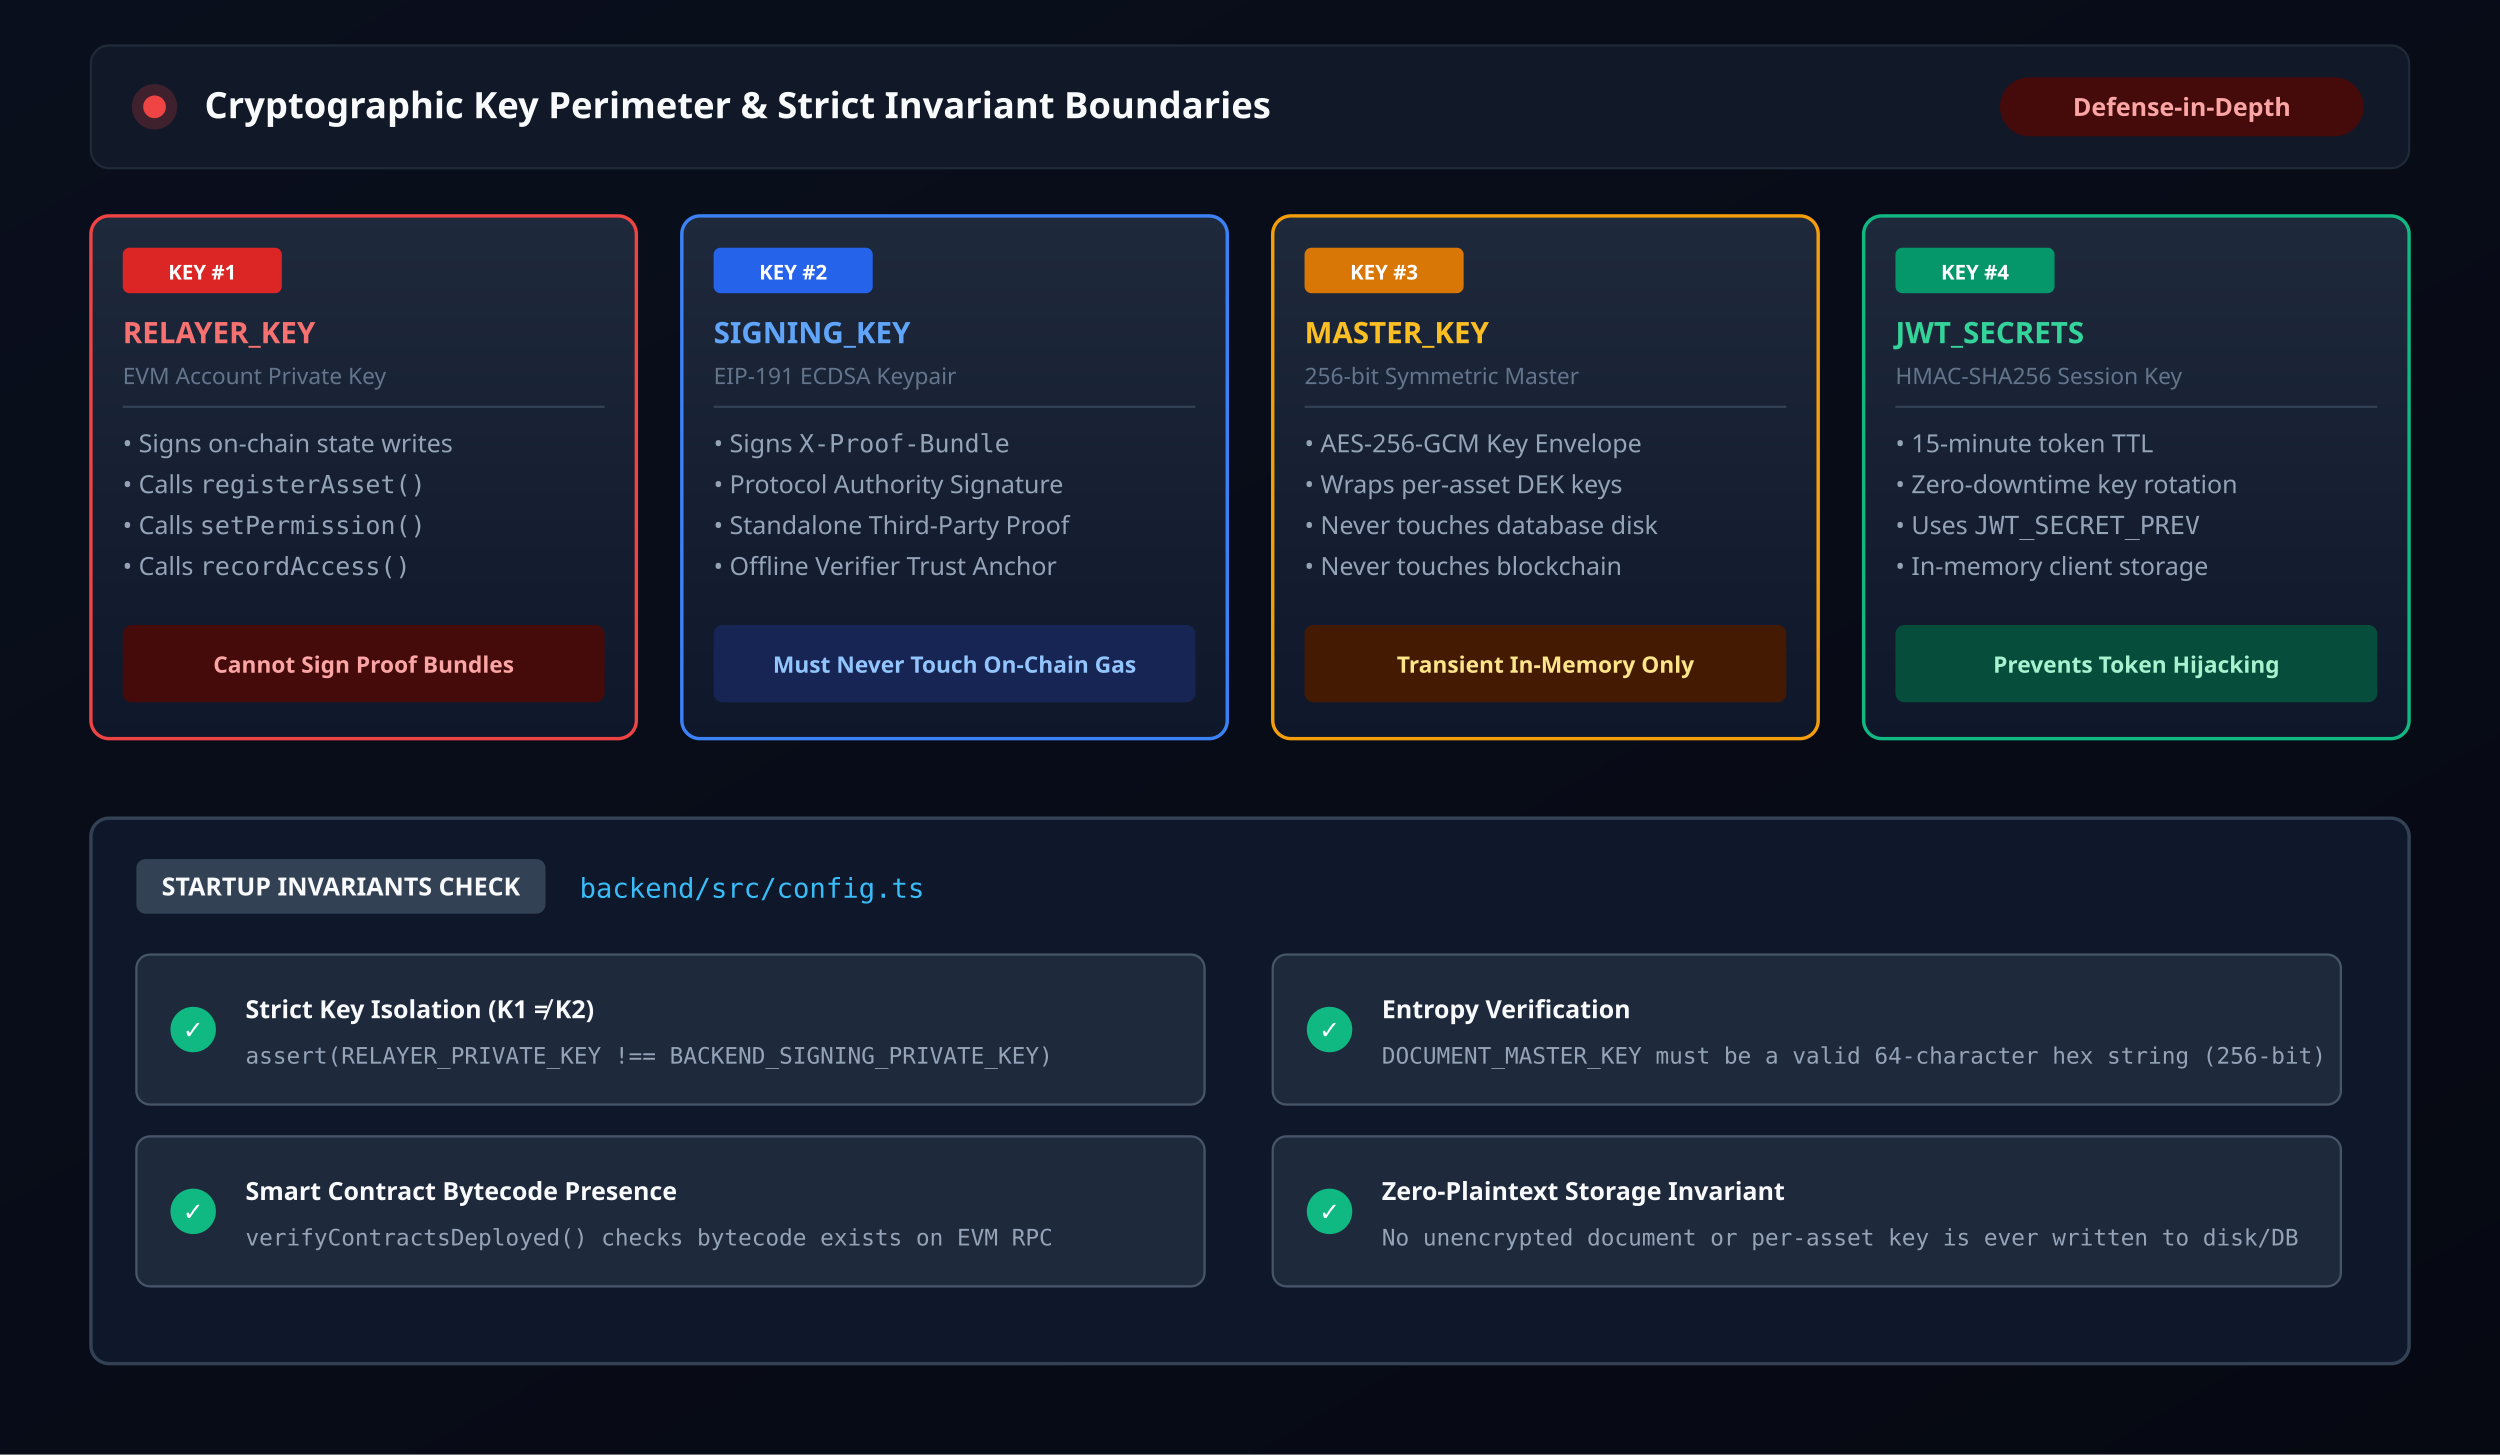
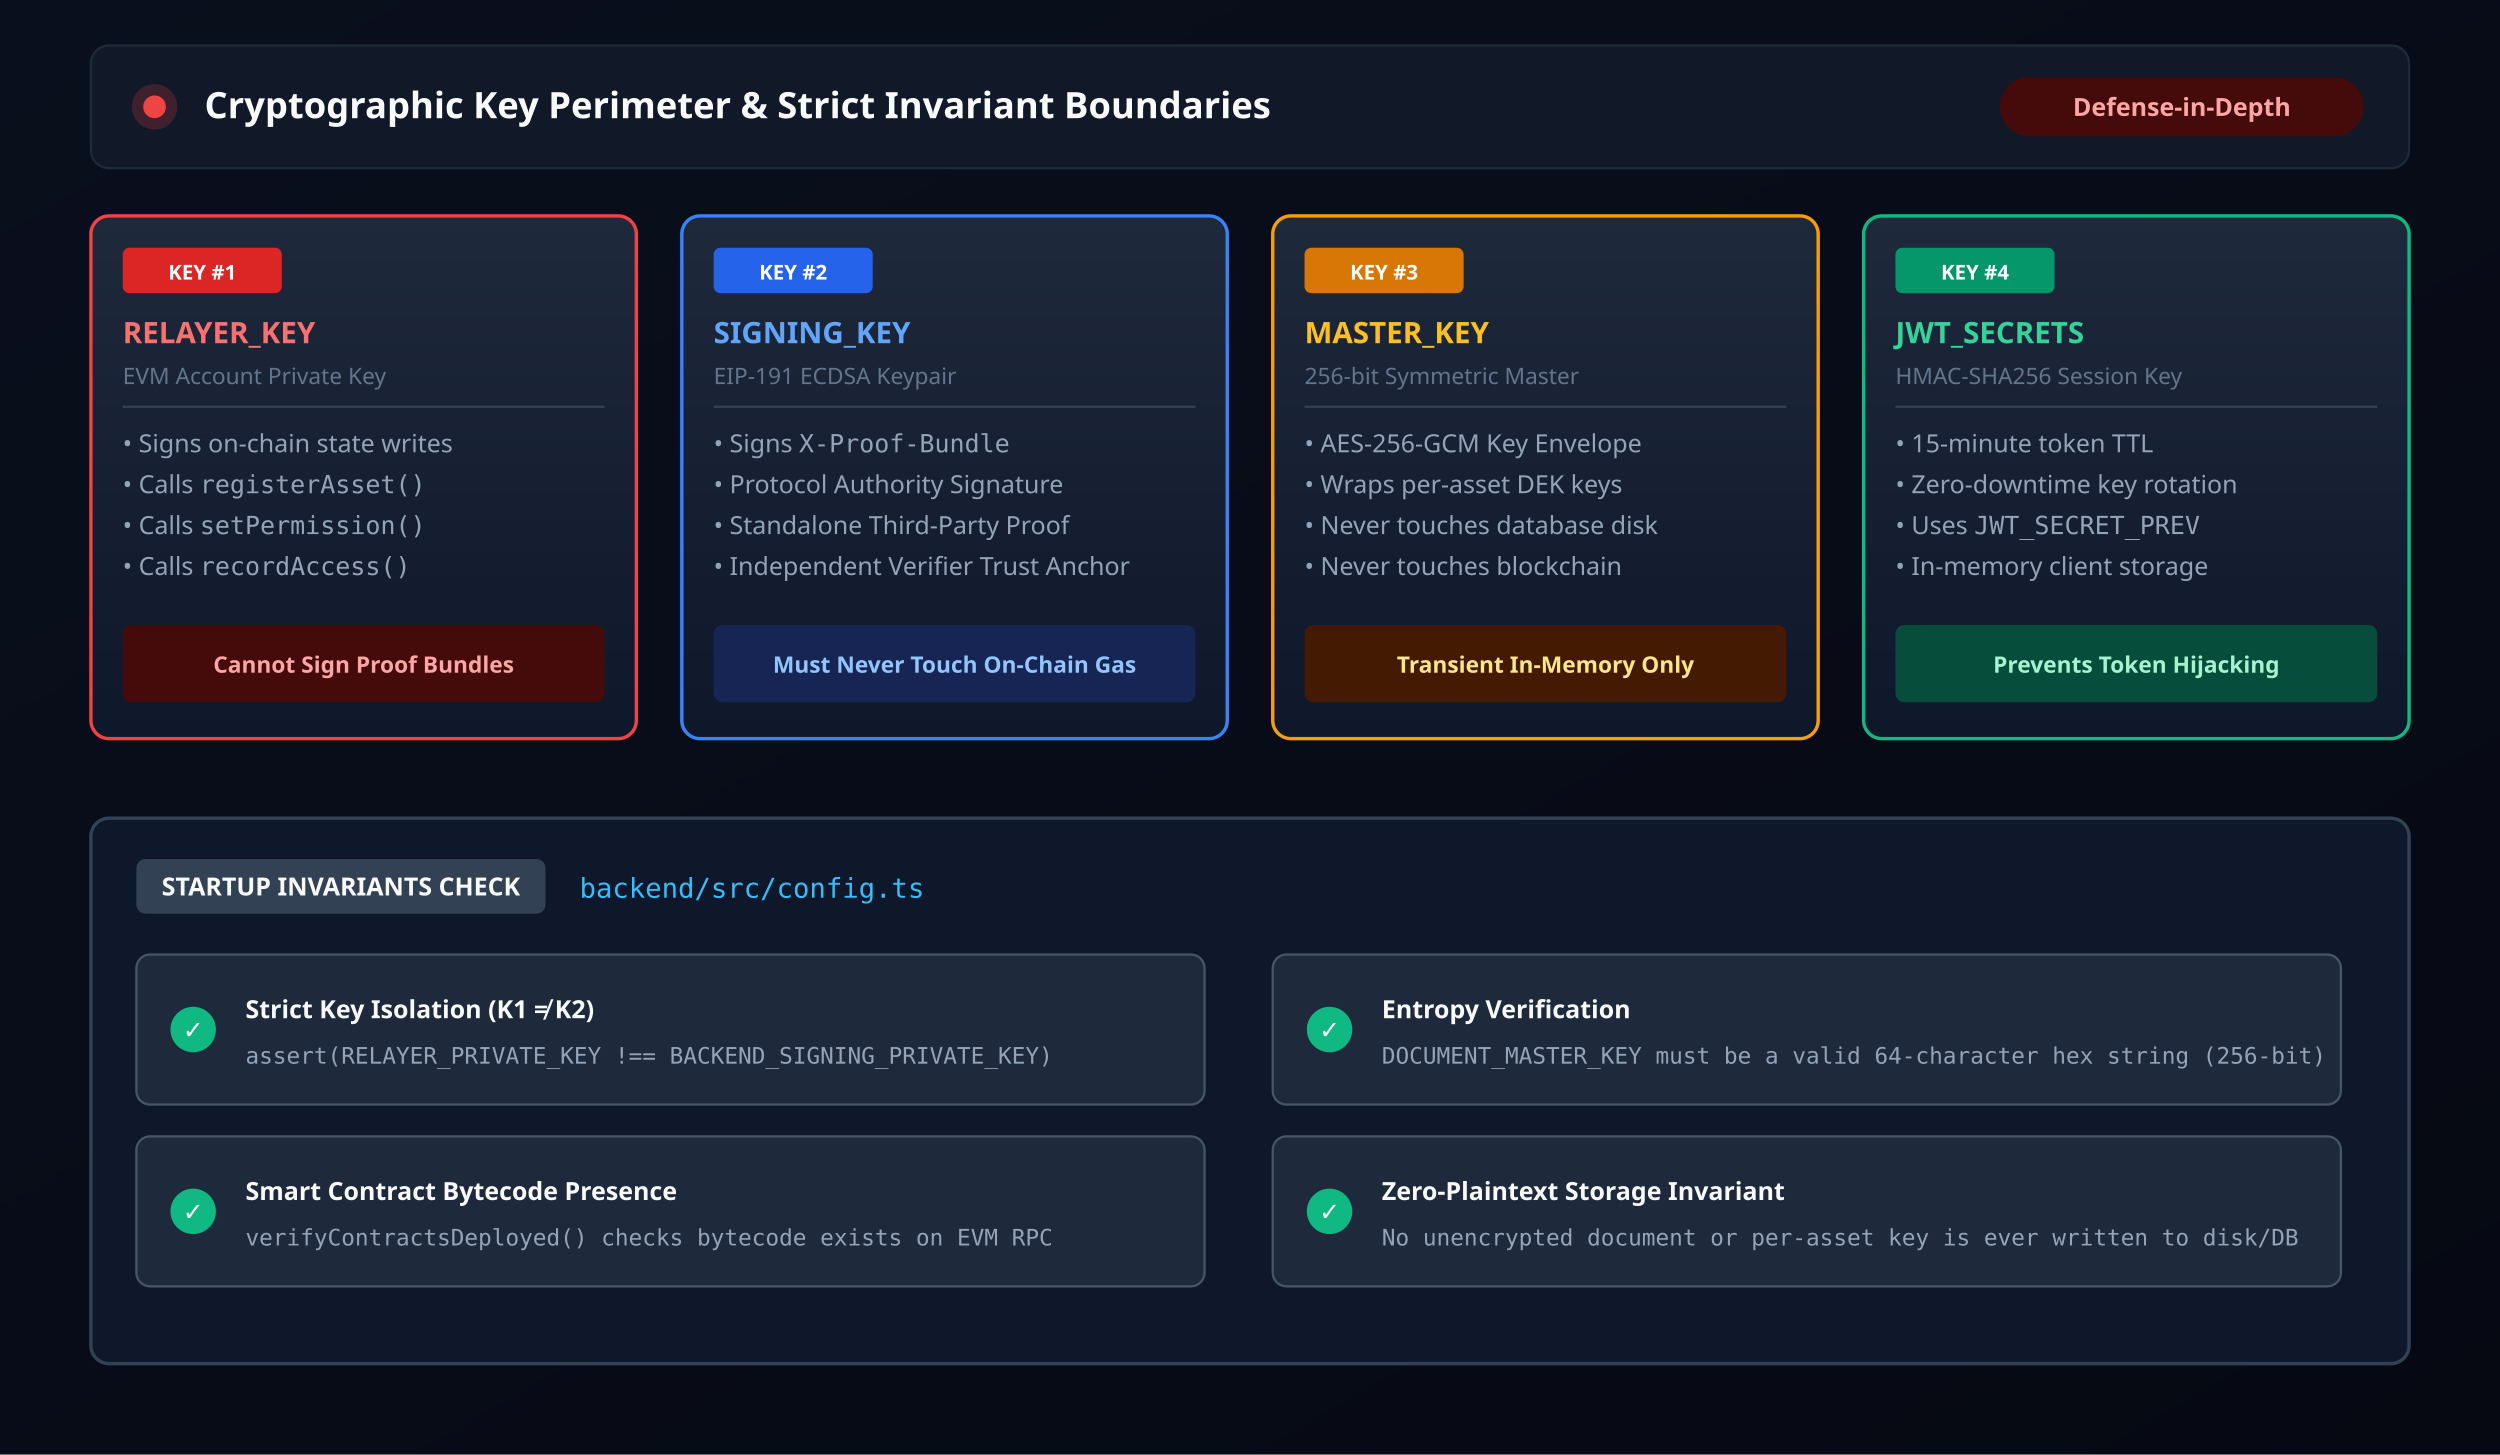
<svg xmlns="http://www.w3.org/2000/svg" viewBox="0 0 1100 640" width="100%" height="100%">
  <defs>
    <linearGradient id="bgGrad7" x1="0%" y1="0%" x2="100%" y2="100%">
      <stop offset="0%" stop-color="#0a0f1d" />
      <stop offset="100%" stop-color="#060912" />
    </linearGradient>
    <linearGradient id="cardGrad7" x1="0%" y1="0%" x2="0%" y2="100%">
      <stop offset="0%" stop-color="#1e293b" />
      <stop offset="100%" stop-color="#0f172a" />
    </linearGradient>
    <marker id="arrowRed" markerWidth="8" markerHeight="8" refX="6" refY="4" orient="auto">
      <path d="M 0 0 L 8 4 L 0 8 z" fill="#ef4444" />
    </marker>
    <marker id="arrowBlue" markerWidth="8" markerHeight="8" refX="6" refY="4" orient="auto">
      <path d="M 0 0 L 8 4 L 0 8 z" fill="#3b82f6" />
    </marker>
    <marker id="arrowYellow" markerWidth="8" markerHeight="8" refX="6" refY="4" orient="auto">
      <path d="M 0 0 L 8 4 L 0 8 z" fill="#f59e0b" />
    </marker>
  </defs>
  <rect width="1100" height="640" fill="url(#bgGrad7)" />
  <rect x="40" y="20" width="1020" height="54" rx="8" fill="#111827" stroke="#1f2937" stroke-width="1" />
  <circle cx="68" cy="47" r="10" fill="#ef4444" opacity="0.2" />
  <circle cx="68" cy="47" r="5" fill="#ef4444" />
  <text x="90" y="52" fill="#f8fafc" font-family="system-ui, sans-serif" font-size="16" font-weight="700">Cryptographic Key Perimeter &amp; Strict Invariant Boundaries</text>
  <rect x="880" y="34" width="160" height="26" rx="13" fill="#450a0a" />
  <text x="960" y="51" fill="#fca5a5" font-family="system-ui, sans-serif" font-size="11" font-weight="600" text-anchor="middle">Defense-in-Depth</text>
  <g transform="translate(40, 95)">
    <g transform="translate(0, 0)">
      <rect width="240" height="230" rx="8" fill="url(#cardGrad7)" stroke="#ef4444" stroke-width="1.5" />
      <rect x="14" y="14" width="70" height="20" rx="3" fill="#dc2626" />
      <text x="49" y="28" fill="#ffffff" font-family="system-ui, sans-serif" font-size="9" font-weight="700" text-anchor="middle">KEY #1</text>
      <text x="14" y="56" fill="#f87171" font-family="system-ui, sans-serif" font-size="13" font-weight="700">RELAYER_KEY</text>
      <text x="14" y="74" fill="#64748b" font-family="system-ui, sans-serif" font-size="10">EVM Account Private Key</text>
      <line x1="14" y1="84" x2="226" y2="84" stroke="#334155" stroke-width="1" />
      <text x="14" y="104" fill="#94a3b8" font-family="system-ui, sans-serif" font-size="11">• Signs on-chain state writes</text>
      <text x="14" y="122" fill="#94a3b8" font-family="system-ui, sans-serif" font-size="11">• Calls <tspan font-family="monospace">registerAsset()</tspan>
      </text>
      <text x="14" y="140" fill="#94a3b8" font-family="system-ui, sans-serif" font-size="11">• Calls <tspan font-family="monospace">setPermission()</tspan>
      </text>
      <text x="14" y="158" fill="#94a3b8" font-family="system-ui, sans-serif" font-size="11">• Calls <tspan font-family="monospace">recordAccess()</tspan>
      </text>
      <rect x="14" y="180" width="212" height="34" rx="4" fill="#450a0a" />
      <text x="120" y="201" fill="#fca5a5" font-family="system-ui, sans-serif" font-size="10" font-weight="600" text-anchor="middle">Cannot Sign Proof Bundles</text>
    </g>
    <g transform="translate(260, 0)">
      <rect width="240" height="230" rx="8" fill="url(#cardGrad7)" stroke="#3b82f6" stroke-width="1.5" />
      <rect x="14" y="14" width="70" height="20" rx="3" fill="#2563eb" />
      <text x="49" y="28" fill="#ffffff" font-family="system-ui, sans-serif" font-size="9" font-weight="700" text-anchor="middle">KEY #2</text>
      <text x="14" y="56" fill="#60a5fa" font-family="system-ui, sans-serif" font-size="13" font-weight="700">SIGNING_KEY</text>
      <text x="14" y="74" fill="#64748b" font-family="system-ui, sans-serif" font-size="10">EIP-191 ECDSA Keypair</text>
      <line x1="14" y1="84" x2="226" y2="84" stroke="#334155" stroke-width="1" />
      <text x="14" y="104" fill="#94a3b8" font-family="system-ui, sans-serif" font-size="11">• Signs <tspan font-family="monospace">X-Proof-Bundle</tspan>
      </text>
      <text x="14" y="122" fill="#94a3b8" font-family="system-ui, sans-serif" font-size="11">• Protocol Authority Signature</text>
      <text x="14" y="140" fill="#94a3b8" font-family="system-ui, sans-serif" font-size="11">• Standalone Third-Party Proof</text>
-       <text x="14" y="158" fill="#94a3b8" font-family="system-ui, sans-serif" font-size="11">• Offline Verifier Trust Anchor</text>
+       <text x="14" y="158" fill="#94a3b8" font-family="system-ui, sans-serif" font-size="11">• Independent Verifier Trust Anchor</text>
      <rect x="14" y="180" width="212" height="34" rx="4" fill="#172554" />
      <text x="120" y="201" fill="#93c5fd" font-family="system-ui, sans-serif" font-size="10" font-weight="600" text-anchor="middle">Must Never Touch On-Chain Gas</text>
    </g>
    <g transform="translate(520, 0)">
      <rect width="240" height="230" rx="8" fill="url(#cardGrad7)" stroke="#f59e0b" stroke-width="1.5" />
      <rect x="14" y="14" width="70" height="20" rx="3" fill="#d97706" />
      <text x="49" y="28" fill="#ffffff" font-family="system-ui, sans-serif" font-size="9" font-weight="700" text-anchor="middle">KEY #3</text>
      <text x="14" y="56" fill="#fbbf24" font-family="system-ui, sans-serif" font-size="13" font-weight="700">MASTER_KEY</text>
      <text x="14" y="74" fill="#64748b" font-family="system-ui, sans-serif" font-size="10">256-bit Symmetric Master</text>
      <line x1="14" y1="84" x2="226" y2="84" stroke="#334155" stroke-width="1" />
      <text x="14" y="104" fill="#94a3b8" font-family="system-ui, sans-serif" font-size="11">• AES-256-GCM Key Envelope</text>
      <text x="14" y="122" fill="#94a3b8" font-family="system-ui, sans-serif" font-size="11">• Wraps per-asset DEK keys</text>
      <text x="14" y="140" fill="#94a3b8" font-family="system-ui, sans-serif" font-size="11">• Never touches database disk</text>
      <text x="14" y="158" fill="#94a3b8" font-family="system-ui, sans-serif" font-size="11">• Never touches blockchain</text>
      <rect x="14" y="180" width="212" height="34" rx="4" fill="#451a03" />
      <text x="120" y="201" fill="#fde68a" font-family="system-ui, sans-serif" font-size="10" font-weight="600" text-anchor="middle">Transient In-Memory Only</text>
    </g>
    <g transform="translate(780, 0)">
      <rect width="240" height="230" rx="8" fill="url(#cardGrad7)" stroke="#10b981" stroke-width="1.5" />
      <rect x="14" y="14" width="70" height="20" rx="3" fill="#059669" />
      <text x="49" y="28" fill="#ffffff" font-family="system-ui, sans-serif" font-size="9" font-weight="700" text-anchor="middle">KEY #4</text>
      <text x="14" y="56" fill="#34d399" font-family="system-ui, sans-serif" font-size="13" font-weight="700">JWT_SECRETS</text>
      <text x="14" y="74" fill="#64748b" font-family="system-ui, sans-serif" font-size="10">HMAC-SHA256 Session Key</text>
      <line x1="14" y1="84" x2="226" y2="84" stroke="#334155" stroke-width="1" />
      <text x="14" y="104" fill="#94a3b8" font-family="system-ui, sans-serif" font-size="11">• 15-minute token TTL</text>
      <text x="14" y="122" fill="#94a3b8" font-family="system-ui, sans-serif" font-size="11">• Zero-downtime key rotation</text>
      <text x="14" y="140" fill="#94a3b8" font-family="system-ui, sans-serif" font-size="11">• Uses <tspan font-family="monospace">JWT_SECRET_PREV</tspan>
      </text>
      <text x="14" y="158" fill="#94a3b8" font-family="system-ui, sans-serif" font-size="11">• In-memory client storage</text>
      <rect x="14" y="180" width="212" height="34" rx="4" fill="#064e3b" />
      <text x="120" y="201" fill="#a7f3d0" font-family="system-ui, sans-serif" font-size="10" font-weight="600" text-anchor="middle">Prevents Token Hijacking</text>
    </g>
  </g>
  <g transform="translate(40, 360)">
    <rect width="1020" height="240" rx="8" fill="#0f172a" stroke="#334155" stroke-width="1.5" />
    <rect x="20" y="18" width="180" height="24" rx="4" fill="#334155" />
    <text x="110" y="34" fill="#f8fafc" font-family="system-ui, sans-serif" font-size="11" font-weight="700" text-anchor="middle">STARTUP INVARIANTS CHECK</text>
    <text x="215" y="35" fill="#38bdf8" font-family="monospace" font-size="12">backend/src/config.ts</text>
    <g transform="translate(20, 60)">
      <rect x="0" y="0" width="470" height="66" rx="6" fill="#1e293b" stroke="#475569" stroke-width="1" />
      <circle cx="25" cy="33" r="10" fill="#10b981" />
      <text x="25" y="37" fill="#ffffff" font-family="system-ui, sans-serif" font-size="11" font-weight="700" text-anchor="middle">✓</text>
      <text x="48" y="28" fill="#f8fafc" font-family="system-ui, sans-serif" font-size="11" font-weight="700">Strict Key Isolation (K1 ≠ K2)</text>
      <text x="48" y="48" fill="#94a3b8" font-family="monospace" font-size="10">assert(RELAYER_PRIVATE_KEY !== BACKEND_SIGNING_PRIVATE_KEY)</text>
      <rect x="500" y="0" width="470" height="66" rx="6" fill="#1e293b" stroke="#475569" stroke-width="1" />
      <circle cx="525" cy="33" r="10" fill="#10b981" />
      <text x="525" y="37" fill="#ffffff" font-family="system-ui, sans-serif" font-size="11" font-weight="700" text-anchor="middle">✓</text>
      <text x="548" y="28" fill="#f8fafc" font-family="system-ui, sans-serif" font-size="11" font-weight="700">Entropy Verification</text>
      <text x="548" y="48" fill="#94a3b8" font-family="monospace" font-size="10">DOCUMENT_MASTER_KEY must be a valid 64-character hex string (256-bit)</text>
      <rect x="0" y="80" width="470" height="66" rx="6" fill="#1e293b" stroke="#475569" stroke-width="1" />
      <circle cx="25" cy="113" r="10" fill="#10b981" />
      <text x="25" y="117" fill="#ffffff" font-family="system-ui, sans-serif" font-size="11" font-weight="700" text-anchor="middle">✓</text>
      <text x="48" y="108" fill="#f8fafc" font-family="system-ui, sans-serif" font-size="11" font-weight="700">Smart Contract Bytecode Presence</text>
      <text x="48" y="128" fill="#94a3b8" font-family="monospace" font-size="10">verifyContractsDeployed() checks bytecode exists on EVM RPC</text>
      <rect x="500" y="80" width="470" height="66" rx="6" fill="#1e293b" stroke="#475569" stroke-width="1" />
      <circle cx="525" cy="113" r="10" fill="#10b981" />
      <text x="525" y="117" fill="#ffffff" font-family="system-ui, sans-serif" font-size="11" font-weight="700" text-anchor="middle">✓</text>
      <text x="548" y="108" fill="#f8fafc" font-family="system-ui, sans-serif" font-size="11" font-weight="700">Zero-Plaintext Storage Invariant</text>
      <text x="548" y="128" fill="#94a3b8" font-family="monospace" font-size="10">No unencrypted document or per-asset key is ever written to disk/DB</text>
    </g>
  </g>
</svg>
